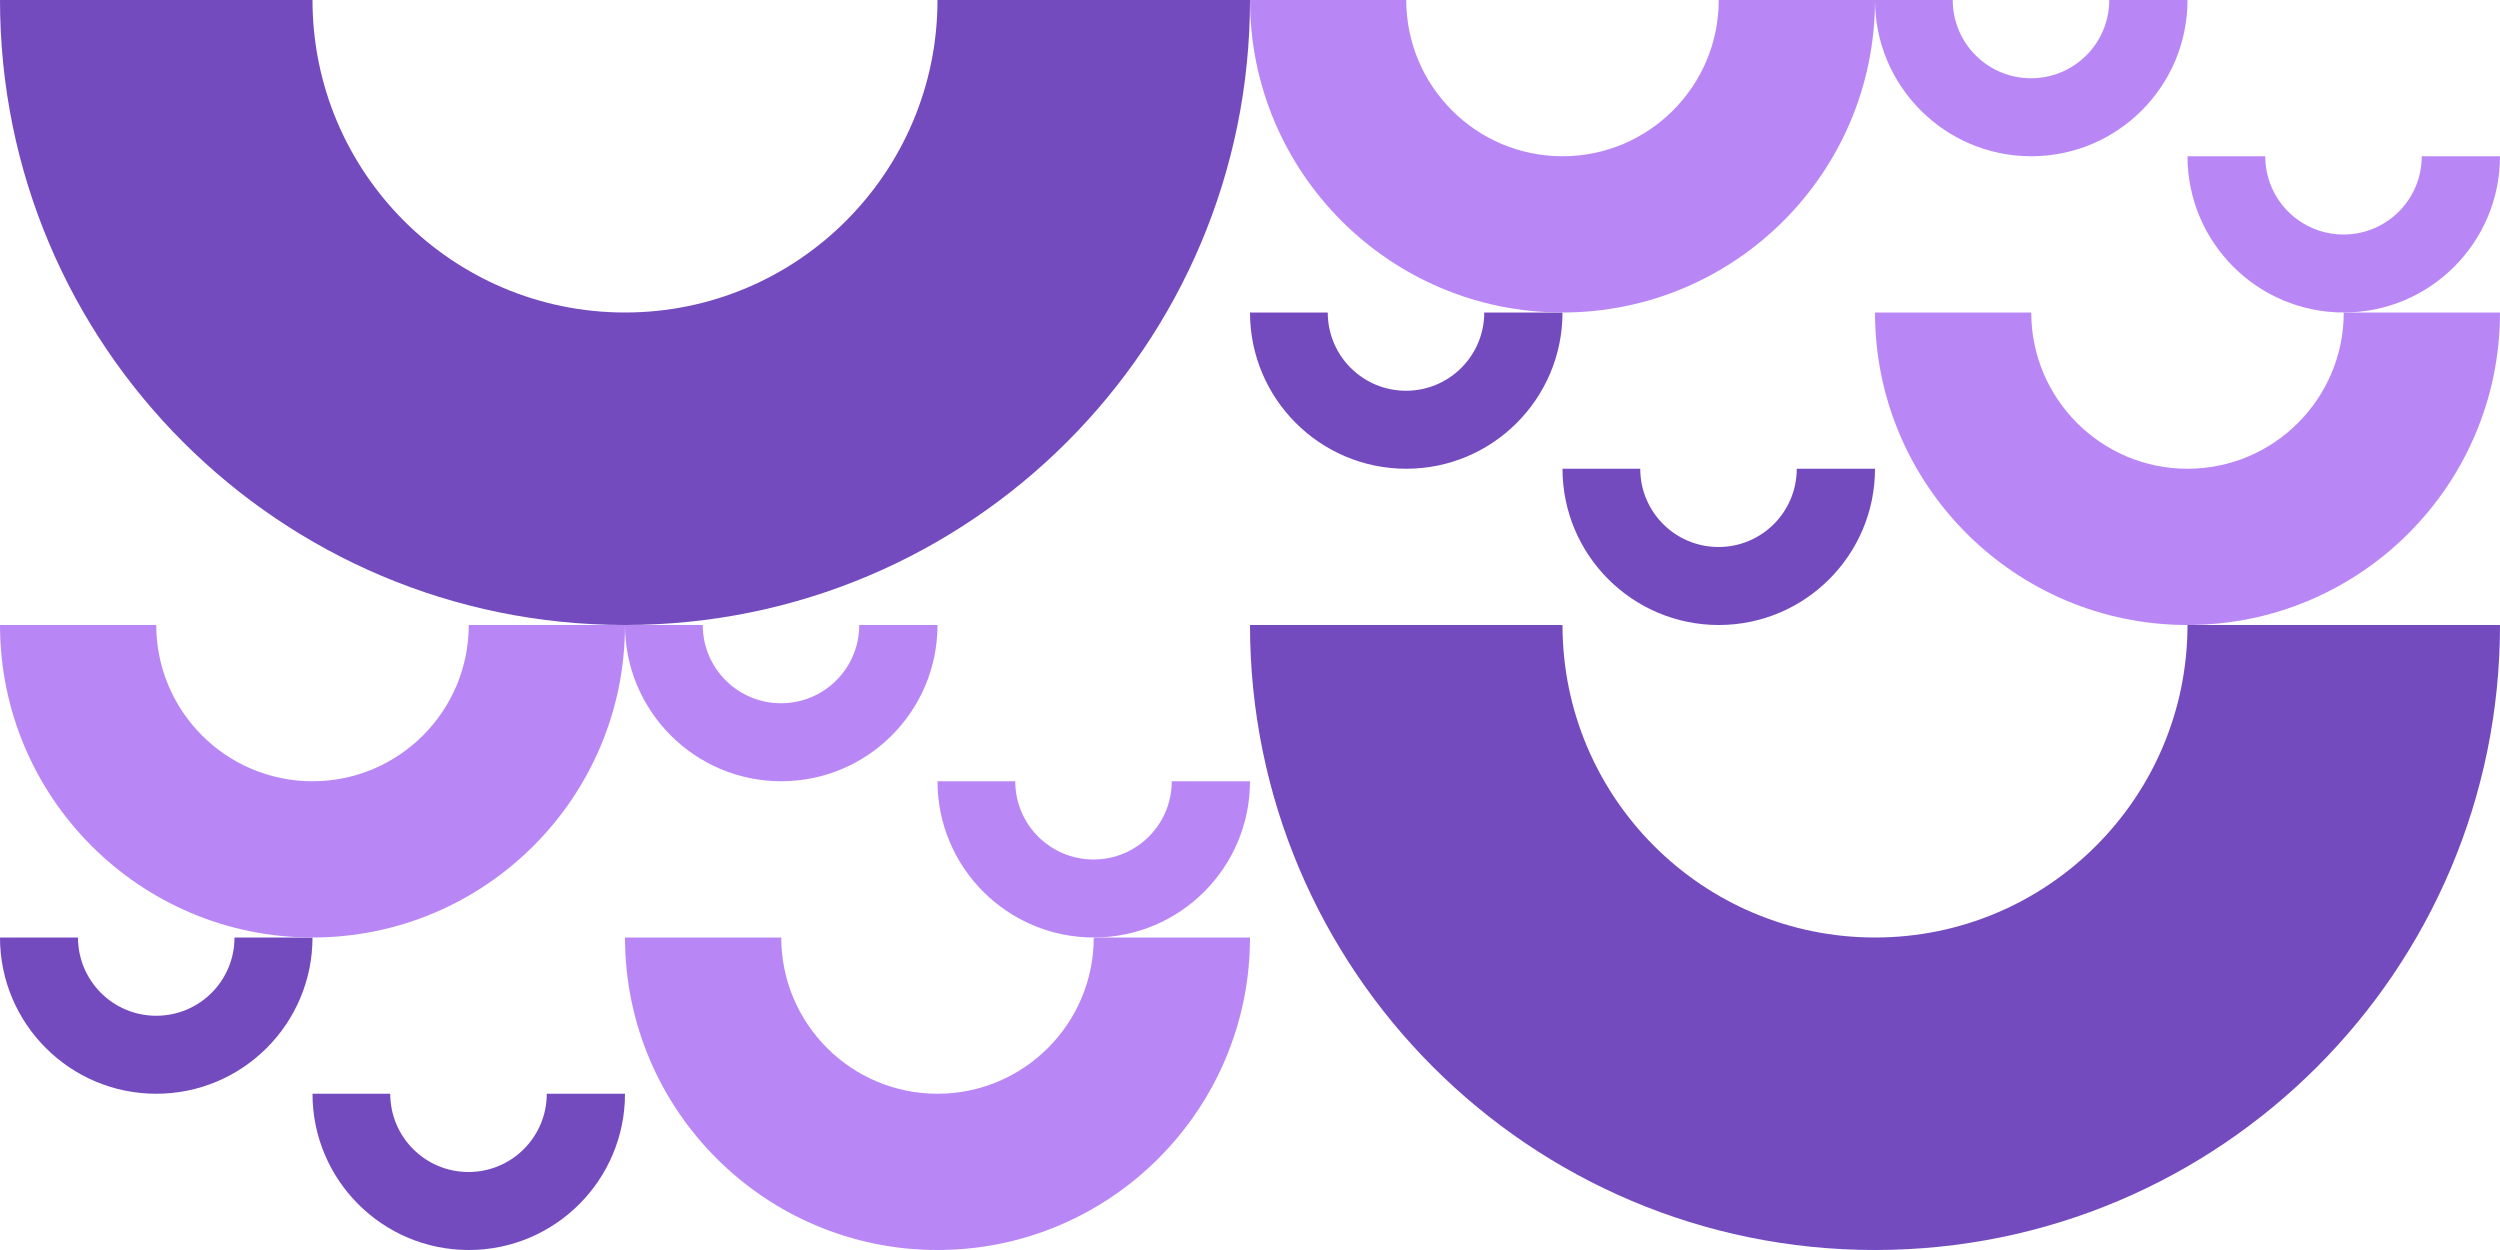
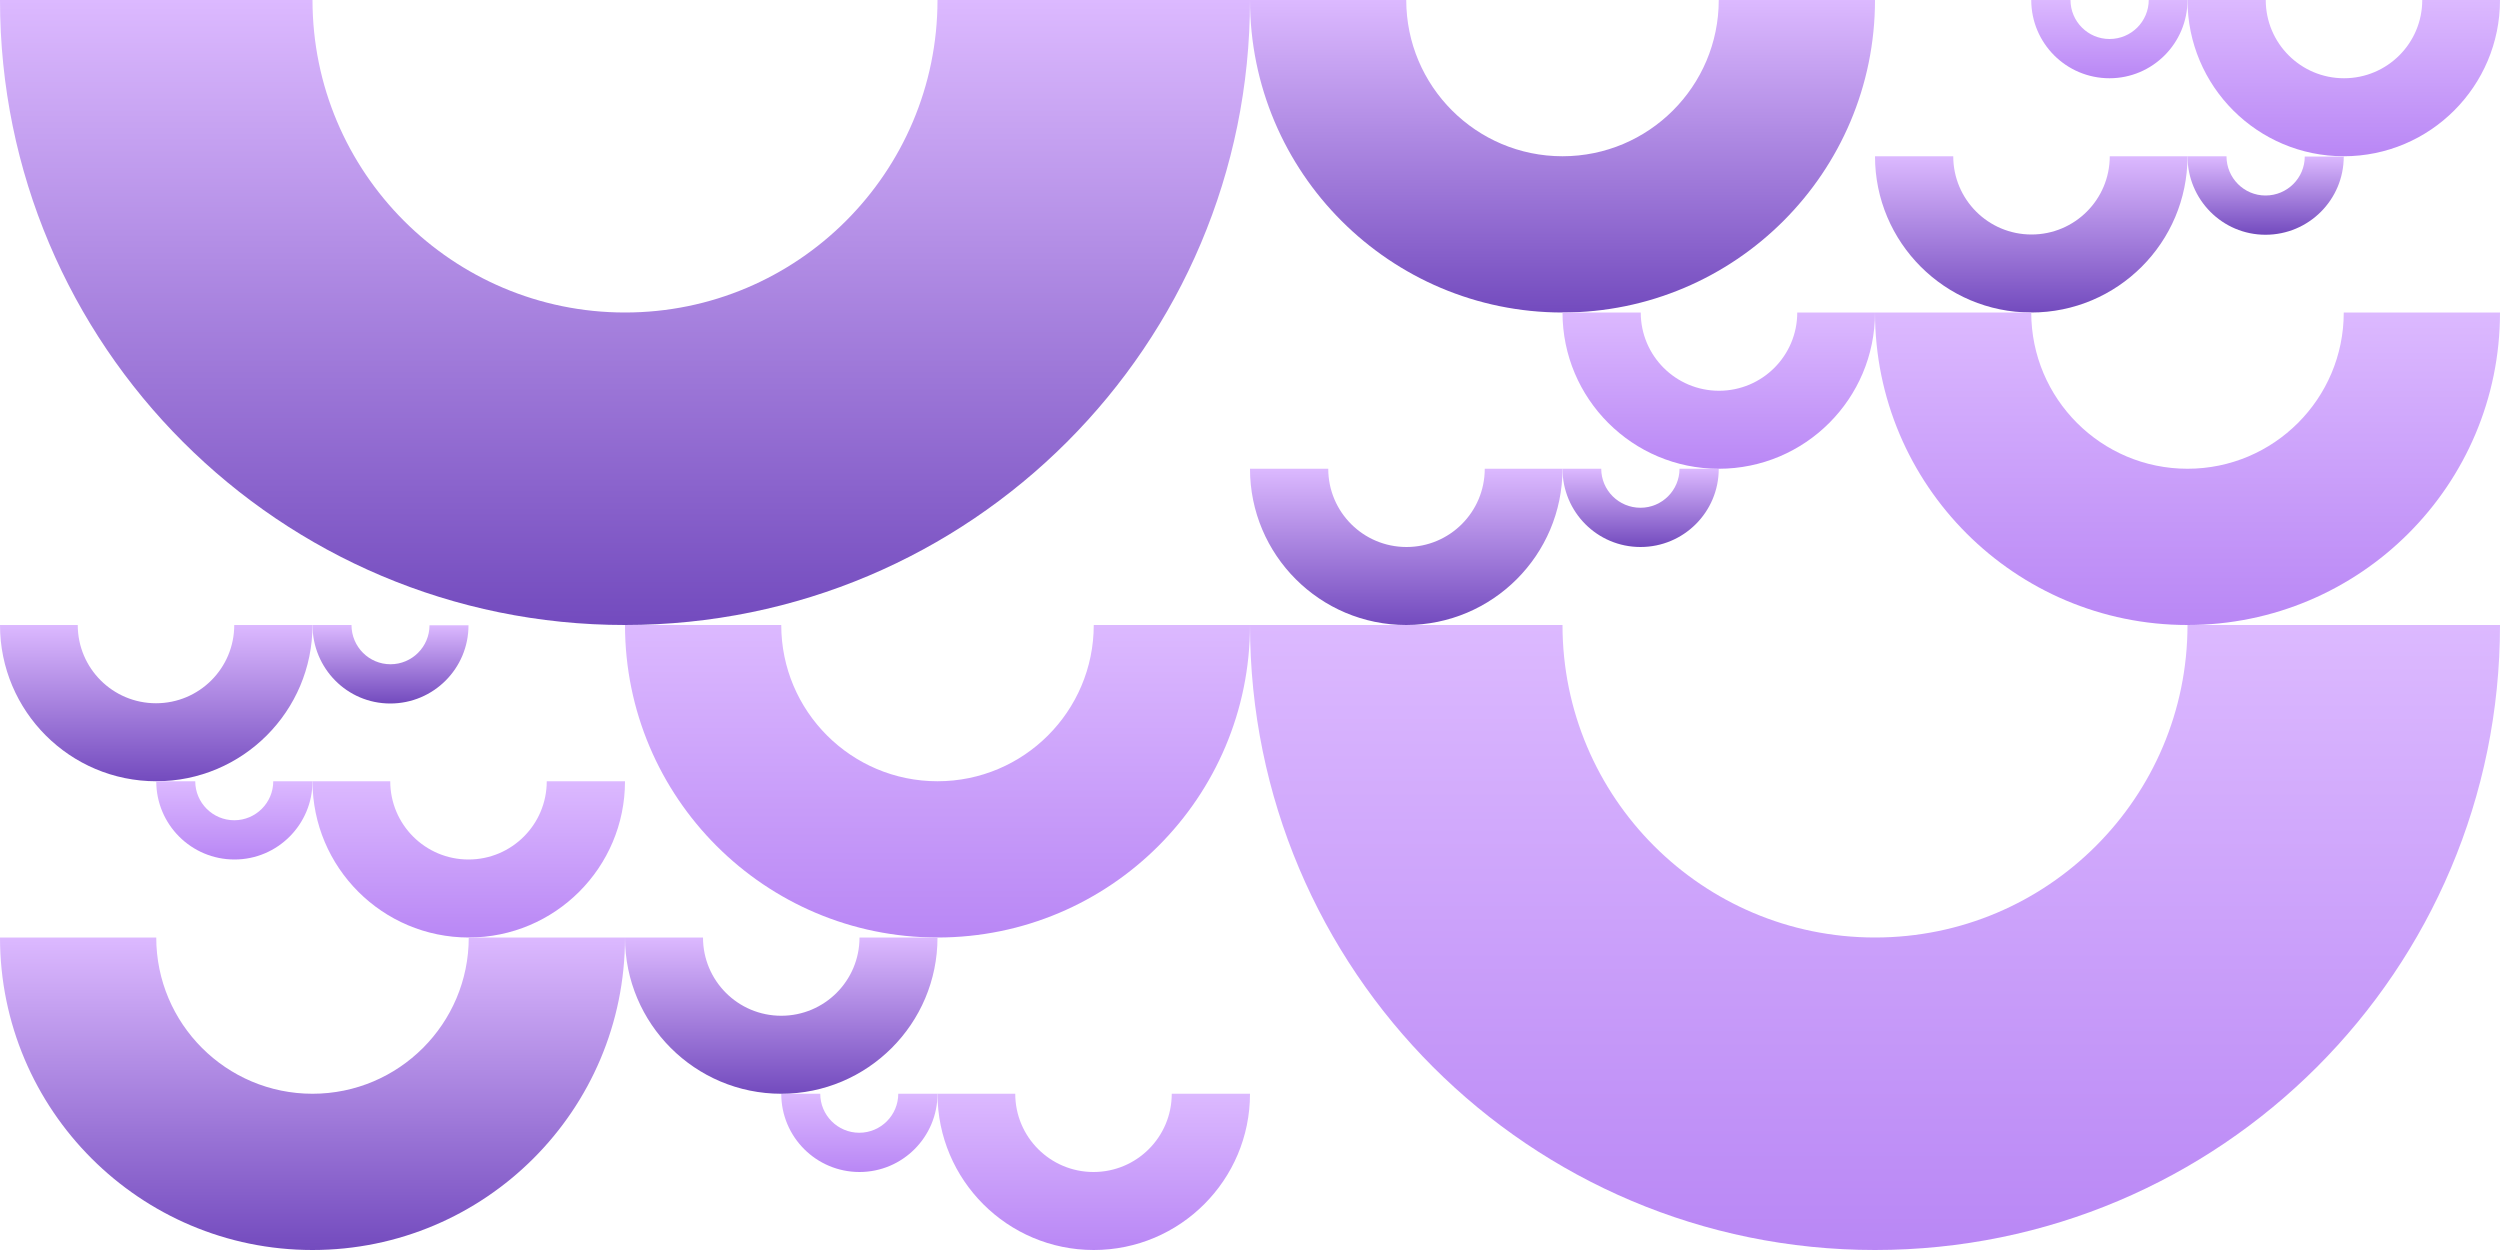
<svg xmlns="http://www.w3.org/2000/svg" version="1.1" id="Layer_1" x="0px" y="0px" viewBox="0 0 1000 500" style="enable-background:new 0 0 1000 500;" xml:space="preserve">
  <style type="text/css">
- 	.st0{fill:#734BBE;}
- 	.st1{opacity:0;}
- 	.st2{fill:#B987F5;}
+ 	.st0{fill:url(#SVGID_1_);}
+ 	.st1{fill:url(#SVGID_2_);}
+ 	.st2{fill:url(#SVGID_3_);}
+ 	.st3{fill:url(#SVGID_4_);}
+ 	.st4{fill:url(#SVGID_5_);}
+ 	.st5{fill:url(#SVGID_6_);}
+ 	.st6{fill:url(#SVGID_7_);}
+ 	.st7{fill:url(#SVGID_8_);}
+ 	.st8{fill:url(#SVGID_9_);}
+ 	.st9{fill:url(#SVGID_10_);}
+ 	.st10{fill:url(#SVGID_11_);}
+ 	.st11{fill:url(#SVGID_12_);}
+ 	.st12{fill:url(#SVGID_13_);}
+ 	.st13{fill:url(#SVGID_14_);}
+ 	.st14{fill:url(#SVGID_15_);}
+ 	.st15{fill:url(#SVGID_16_);}
+ 	.st16{fill:url(#SVGID_17_);}
+ 	.st17{fill:url(#SVGID_18_);}
+ 	.st18{fill:url(#SVGID_19_);}
+ 	.st19{fill:url(#SVGID_20_);}
</style>
  <g>
-     <g>
-       <g>
-         <g>
-           <path class="st0" d="M250,250c138.1,0,250-111.9,250-250H375c0,69-56,125-125,125S125,69,125,0H0C0,138.1,111.9,250,250,250z" />
-           <path class="st0" d="M750,500c138.1,0,250-111.9,250-250H875c0,69-56,125-125,125s-125-56-125-125H500      C500,388.1,611.9,500,750,500z" />
-         </g>
-       </g>
-       <g>
-         <g>
-           <path class="st0" d="M62.5,437.5c34.5,0,62.5-28,62.5-62.5H93.8c0,17.3-14,31.3-31.3,31.3s-31.3-14-31.3-31.3H0      C0,409.5,28,437.5,62.5,437.5z" />
-           <path class="st0" d="M187.5,500c34.5,0,62.5-28,62.5-62.5h-31.3c0,17.3-14,31.3-31.3,31.3s-31.3-14-31.3-31.3H125      C125,472,153,500,187.5,500z" />
-         </g>
-       </g>
-       <g>
-         <g>
-           <path class="st0" d="M562.5,187.5c34.5,0,62.5-28,62.5-62.5h-31.3c0,17.3-14,31.3-31.3,31.3s-31.3-14-31.3-31.3H500      C500,159.5,528,187.5,562.5,187.5z" />
-           <path class="st0" d="M687.5,250c34.5,0,62.5-28,62.5-62.5h-31.3c0,17.3-14,31.3-31.3,31.3s-31.3-14-31.3-31.3H625      C625,222,653,250,687.5,250z" />
-         </g>
-       </g>
-       <g class="st1">
-         <path class="st0" d="M375,250h15.6c0,8.7,7,15.7,15.6,15.7s15.6-7,15.6-15.6h15.6c0,17.3-14,31.3-31.3,31.3S375,267.3,375,250z" />
-         <path class="st0" d="M437.5,281.3h15.6c0,8.6,7,15.6,15.6,15.6s15.6-7,15.6-15.6H500c0,17.3-14,31.3-31.3,31.3     S437.5,298.5,437.5,281.3z" />
-       </g>
-       <g class="st1">
-         <path class="st0" d="M875,0l15.6,0c0,8.7,7,15.7,15.6,15.7c8.7,0,15.7-7,15.7-15.6l15.6,0c0,17.3-14,31.3-31.3,31.3     S875,17.3,875,0z" />
-         <path class="st0" d="M937.5,31.3h15.6c0,8.6,7,15.6,15.6,15.6c8.7,0,15.7-7,15.7-15.6h15.6c0,17.3-14,31.3-31.3,31.3     S937.5,48.5,937.5,31.3z" />
-       </g>
-       <g class="st1">
-         <path class="st0" d="M843.8,93.8c-17.3,0-31.3-14-31.3-31.3h15.7c0,8.6,7,15.6,15.6,15.6c8.7,0,15.7-7,15.7-15.7H875     C875,79.8,861,93.8,843.8,93.8z" />
-         <path class="st0" d="M781.3,125C764,125,750,111,750,93.8h15.7c0,8.6,7,15.6,15.6,15.6c8.7,0,15.7-7,15.7-15.6h15.5     C812.5,111,798.5,125,781.3,125z" />
-       </g>
-       <g class="st1">
-         <path class="st0" d="M343.8,343.8c-17.3,0-31.3-14-31.3-31.3h15.6c0,8.6,7,15.6,15.6,15.6s15.6-7,15.6-15.6H375     C375,329.8,361,343.8,343.8,343.8z" />
-         <path class="st0" d="M281.3,375c-17.3,0-31.3-14-31.3-31.3h15.6c0,8.6,7,15.6,15.6,15.6s15.6-7,15.6-15.6h15.6     C312.5,361,298.5,375,281.3,375z" />
-       </g>
-     </g>
+     <linearGradient id="SVGID_1_" gradientUnits="userSpaceOnUse" x1="156.25" y1="250" x2="156.25" y2="281.25">
+       <stop offset="0" style="stop-color:#DCB9FF" />
+       <stop offset="1" style="stop-color:#734BBE" />
+     </linearGradient>
+     <path class="st0" d="M125,250h15.6c0,8.7,7,15.7,15.6,15.7s15.6-7,15.6-15.6h15.6c0,17.3-14,31.3-31.3,31.3S125,267.3,125,250z" />
+     <linearGradient id="SVGID_2_" gradientUnits="userSpaceOnUse" x1="62.5" y1="250" x2="62.5" y2="312.5">
+       <stop offset="0" style="stop-color:#DCB9FF" />
+       <stop offset="1" style="stop-color:#734BBE" />
+     </linearGradient>
+     <path class="st1" d="M0,250h31.1c0,17.3,14,31.3,31.3,31.3s31.3-14,31.3-31.3H125c0,34.5-28,62.5-62.5,62.5S0,284.5,0,250z" />
  </g>
  <g>
-     <g>
-       <g>
-         <path class="st2" d="M250,250h31.1c0,17.3,14,31.3,31.3,31.3s31.3-14,31.3-31.3H375c0,34.5-28,62.5-62.5,62.5S250,284.5,250,250z     " />
-         <path class="st2" d="M375,312.5h31.1c0,17.3,14,31.3,31.3,31.3s31.3-14,31.3-31.3H500c0,34.5-28,62.5-62.5,62.5     S375,347,375,312.5z" />
-       </g>
-     </g>
-     <g class="st1">
-       <g>
-         <path class="st2" d="M93.8,468.8c-17.3,0-31.3-14-31.3-31.3h15.6c0,8.6,7,15.6,15.6,15.6s15.6-7,15.6-15.6H125     C125,454.8,111,468.8,93.8,468.8z" />
-         <path class="st2" d="M31.3,500C14,500,0,486,0,468.8h15.6c0,8.6,7,15.6,15.6,15.6s15.6-7,15.6-15.6h15.6     C62.5,486,48.5,500,31.3,500z" />
-       </g>
-     </g>
-     <g class="st1">
-       <g>
-         <path class="st2" d="M125,375h15.6c0,8.6,7,15.6,15.6,15.6s15.6-7,15.6-15.6h15.6c0,17.3-14,31.3-31.3,31.3S125,392.3,125,375z" />
-         <path class="st2" d="M187.5,406.3h15.6c0,8.6,7,15.6,15.6,15.6s15.6-7,15.6-15.6H250c0,17.3-14,31.3-31.3,31.3     S187.5,423.5,187.5,406.3z" />
-       </g>
-     </g>
-     <g class="st1">
-       <g>
-         <path class="st2" d="M625,125h15.5c0,8.6,7,15.6,15.7,15.6c8.6,0,15.6-7,15.6-15.6h15.7c0,17.2-14,31.2-31.3,31.2     S625,142.3,625,125z" />
-         <path class="st2" d="M687.5,156.3H703c0,8.6,7,15.6,15.7,15.6c8.6,0,15.6-7,15.6-15.6H750c0,17.3-14,31.3-31.3,31.3     S687.5,173.5,687.5,156.3z" />
-       </g>
-     </g>
-     <g class="st1">
-       <g>
-         <path class="st2" d="M593.8,218.8c-17.3,0-31.3-14-31.3-31.3h15.6c0,8.6,7,15.6,15.7,15.6c8.6,0,15.6-7,15.6-15.6H625     C625,204.8,611,218.8,593.8,218.8z" />
-         <path class="st2" d="M531.3,250c-17.3,0-31.3-14-31.3-31.3h15.6c0,8.6,7,15.6,15.7,15.6c8.6,0,15.6-7,15.6-15.6h15.6     C562.5,236,548.5,250,531.3,250z" />
-       </g>
-     </g>
-     <g>
-       <g>
-         <path class="st2" d="M125,375c69,0,125-56,125-125h-62.5c0,34.5-28,62.5-62.5,62.5s-62.5-28-62.5-62.5H0C0,319,56,375,125,375z" />
-         <path class="st2" d="M375,500c69,0,125-56,125-125h-62.5c0,34.5-28,62.5-62.5,62.5s-62.5-28-62.5-62.5H250     C250,444,306,500,375,500z" />
-       </g>
-     </g>
-     <g>
-       <g>
-         <path class="st2" d="M812.5,62.5C847,62.5,875,34.5,875,0l-31.3,0c0,17.3-14,31.3-31.3,31.3s-31.3-14-31.3-31.3H750     C750,34.5,778,62.5,812.5,62.5z" />
-         <path class="st2" d="M937.5,125c34.5,0,62.5-28,62.5-62.5h-31.3c0,17.3-14,31.3-31.3,31.3s-31.3-14-31.3-31.3H875     C875,97,903,125,937.5,125z" />
-       </g>
-     </g>
-     <g>
-       <g>
-         <path class="st2" d="M500,0l62.5,0c0,34.5,28,62.5,62.5,62.5s62.5-28,62.5-62.5L750,0c0,69-56,125-125,125S500,69,500,0z" />
-         <path class="st2" d="M750,125h62.5c0,34.5,28,62.5,62.5,62.5s62.5-28,62.5-62.5h62.5c0,69-56,125-125,125S750,194,750,125z" />
-       </g>
-     </g>
+     <linearGradient id="SVGID_3_" gradientUnits="userSpaceOnUse" x1="93.75" y1="312.5" x2="93.75" y2="343.75">
+       <stop offset="0" style="stop-color:#DCB9FF" />
+       <stop offset="1" style="stop-color:#B987F5" />
+     </linearGradient>
+     <path class="st2" d="M93.8,343.8c-17.3,0-31.3-14-31.3-31.3h15.6c0,8.6,7,15.6,15.6,15.6s15.6-7,15.6-15.6H125   C125,329.8,111,343.8,93.8,343.8z" />
+     <linearGradient id="SVGID_4_" gradientUnits="userSpaceOnUse" x1="187.5" y1="312.5" x2="187.5" y2="375">
+       <stop offset="0" style="stop-color:#DCB9FF" />
+       <stop offset="1" style="stop-color:#B987F5" />
+     </linearGradient>
+     <path class="st3" d="M125,312.5h31.1c0,17.3,14,31.3,31.3,31.3s31.3-14,31.3-31.3H250c0,34.5-28,62.5-62.5,62.5S125,347,125,312.5z   " />
+   </g>
+   <g>
+     <linearGradient id="SVGID_5_" gradientUnits="userSpaceOnUse" x1="437.5" y1="437.5" x2="437.5" y2="500">
+       <stop offset="0" style="stop-color:#DCB9FF" />
+       <stop offset="1" style="stop-color:#B987F5" />
+     </linearGradient>
+     <path class="st4" d="M437.5,500c34.5,0,62.5-28,62.5-62.5h-31.3c0,17.3-14,31.3-31.3,31.3c-17.3,0-31.3-14-31.3-31.3H375   C375,472,403,500,437.5,500z" />
+     <linearGradient id="SVGID_6_" gradientUnits="userSpaceOnUse" x1="343.75" y1="437.5" x2="343.75" y2="468.75">
+       <stop offset="0" style="stop-color:#DCB9FF" />
+       <stop offset="1" style="stop-color:#B987F5" />
+     </linearGradient>
+     <path class="st5" d="M343.8,468.8c-17.3,0-31.3-14-31.3-31.3h15.6c0,8.6,7,15.6,15.6,15.6s15.6-7,15.6-15.6H375   C375,454.8,361,468.8,343.8,468.8z" />
+   </g>
+   <g>
+     <linearGradient id="SVGID_7_" gradientUnits="userSpaceOnUse" x1="562.5" y1="187.5" x2="562.5" y2="250">
+       <stop offset="0" style="stop-color:#DCB9FF" />
+       <stop offset="1" style="stop-color:#734BBE" />
+     </linearGradient>
+     <path class="st6" d="M625,187.5h-31.1c0,17.3-14,31.3-31.3,31.3s-31.3-14-31.3-31.3H500c0,34.5,28,62.5,62.5,62.5   S625,222,625,187.5z" />
+     <linearGradient id="SVGID_8_" gradientUnits="userSpaceOnUse" x1="656.25" y1="187.5" x2="656.25" y2="218.75">
+       <stop offset="0" style="stop-color:#DCB9FF" />
+       <stop offset="1" style="stop-color:#734BBE" />
+     </linearGradient>
+     <path class="st7" d="M625,187.5h15.5c0,8.6,7,15.6,15.7,15.6c8.6,0,15.6-7,15.6-15.6h15.7c0,17.3-14,31.3-31.3,31.3   S625,204.8,625,187.5z" />
+   </g>
+   <g>
+     <linearGradient id="SVGID_9_" gradientUnits="userSpaceOnUse" x1="750" y1="250" x2="750" y2="500">
+       <stop offset="0" style="stop-color:#DCB9FF" />
+       <stop offset="1" style="stop-color:#B987F5" />
+     </linearGradient>
+     <path class="st8" d="M750,500c138.1,0,250-111.9,250-250H875c0,69-56,125-125,125s-125-56-125-125H500C500,388.1,611.9,500,750,500   z" />
+     <linearGradient id="SVGID_10_" gradientUnits="userSpaceOnUse" x1="375" y1="250" x2="375" y2="375">
+       <stop offset="0" style="stop-color:#DCB9FF" />
+       <stop offset="1" style="stop-color:#B987F5" />
+     </linearGradient>
+     <path class="st9" d="M500,250h-62.5c0,34.5-28,62.5-62.5,62.5s-62.5-28-62.5-62.5H250c0,69,56,125,125,125S500,319,500,250z" />
+   </g>
+   <g>
+     <linearGradient id="SVGID_11_" gradientUnits="userSpaceOnUse" x1="312.5" y1="375" x2="312.5" y2="437.5">
+       <stop offset="0" style="stop-color:#DCB9FF" />
+       <stop offset="1" style="stop-color:#734BBE" />
+     </linearGradient>
+     <path class="st10" d="M312.5,437.5c34.5,0,62.5-28,62.5-62.5h-31.2c0,17.3-14,31.3-31.3,31.3s-31.3-14-31.3-31.3H250   C250,409.5,278,437.5,312.5,437.5z" />
+     <linearGradient id="SVGID_12_" gradientUnits="userSpaceOnUse" x1="125" y1="375" x2="125" y2="500">
+       <stop offset="0" style="stop-color:#DCB9FF" />
+       <stop offset="1" style="stop-color:#734BBE" />
+     </linearGradient>
+     <path class="st11" d="M250,375h-62.5c0,34.5-28,62.5-62.5,62.5s-62.5-28-62.5-62.5H0c0,69,56,125,125,125S250,444,250,375z" />
+   </g>
+   <g>
+     <linearGradient id="SVGID_13_" gradientUnits="userSpaceOnUse" x1="843.75" y1="-3.800315e-06" x2="843.75" y2="31.25">
+       <stop offset="0" style="stop-color:#DCB9FF" />
+       <stop offset="1" style="stop-color:#B987F5" />
+     </linearGradient>
+     <path class="st12" d="M843.8,31.3c-17.3,0-31.3-14-31.3-31.3h15.7c0,8.6,7,15.6,15.6,15.6c8.7,0,15.7-7,15.7-15.7L875,0   C875,17.3,861,31.3,843.8,31.3z" />
+     <linearGradient id="SVGID_14_" gradientUnits="userSpaceOnUse" x1="937.5" y1="1.683657e-08" x2="937.5" y2="62.5">
+       <stop offset="0" style="stop-color:#DCB9FF" />
+       <stop offset="1" style="stop-color:#B987F5" />
+     </linearGradient>
+     <path class="st13" d="M1000,0l-31.1,0c0,17.3-14,31.3-31.3,31.3s-31.3-14-31.3-31.3L875,0c0,34.5,28,62.5,62.5,62.5   S1000,34.5,1000,0z" />
+   </g>
+   <g>
+     <linearGradient id="SVGID_15_" gradientUnits="userSpaceOnUse" x1="906.25" y1="62.5" x2="906.25" y2="93.75">
+       <stop offset="0" style="stop-color:#DCB9FF" />
+       <stop offset="1" style="stop-color:#734BBE" />
+     </linearGradient>
+     <path class="st14" d="M875,62.5h15.6c0,8.7,7,15.7,15.6,15.7c8.7,0,15.7-7,15.7-15.6h15.6c0,17.3-14,31.3-31.3,31.3   S875,79.8,875,62.5z" />
+     <linearGradient id="SVGID_16_" gradientUnits="userSpaceOnUse" x1="812.5" y1="62.5" x2="812.5" y2="125">
+       <stop offset="0" style="stop-color:#DCB9FF" />
+       <stop offset="1" style="stop-color:#734BBE" />
+     </linearGradient>
+     <path class="st15" d="M875,62.5h-31.1c0,17.3-14,31.3-31.3,31.3s-31.3-14-31.3-31.3H750c0,34.5,28,62.5,62.5,62.5S875,97,875,62.5z   " />
+   </g>
+   <g>
+     <linearGradient id="SVGID_17_" gradientUnits="userSpaceOnUse" x1="250" y1="1.122498e-08" x2="250" y2="250">
+       <stop offset="0" style="stop-color:#DCB9FF" />
+       <stop offset="1" style="stop-color:#734BBE" />
+     </linearGradient>
+     <path class="st16" d="M250,250c138.1,0,250-111.9,250-250H375c0,69-56,125-125,125S125,69,125,0H0C0,138.1,111.9,250,250,250z" />
+     <linearGradient id="SVGID_18_" gradientUnits="userSpaceOnUse" x1="625" y1="0" x2="625" y2="125">
+       <stop offset="0" style="stop-color:#DCB9FF" />
+       <stop offset="1" style="stop-color:#734BBE" />
+     </linearGradient>
+     <path class="st17" d="M500,0l62.5,0c0,34.5,28,62.5,62.5,62.5s62.5-28,62.5-62.5L750,0c0,69-56,125-125,125S500,69,500,0z" />
+   </g>
+   <g>
+     <linearGradient id="SVGID_19_" gradientUnits="userSpaceOnUse" x1="687.5" y1="125" x2="687.5" y2="187.5">
+       <stop offset="0" style="stop-color:#DCB9FF" />
+       <stop offset="1" style="stop-color:#B987F5" />
+     </linearGradient>
+     <path class="st18" d="M750,125h-31.1c0,17.3-14,31.3-31.3,31.3s-31.3-14-31.3-31.3H625c0,34.5,28,62.5,62.5,62.5S750,159.5,750,125   z" />
+     <linearGradient id="SVGID_20_" gradientUnits="userSpaceOnUse" x1="875" y1="125" x2="875" y2="250">
+       <stop offset="0" style="stop-color:#DCB9FF" />
+       <stop offset="1" style="stop-color:#B987F5" />
+     </linearGradient>
+     <path class="st19" d="M750,125h62.5c0,34.5,28,62.5,62.5,62.5s62.5-28,62.5-62.5h62.5c0,69-56,125-125,125S750,194,750,125z" />
  </g>
</svg>
